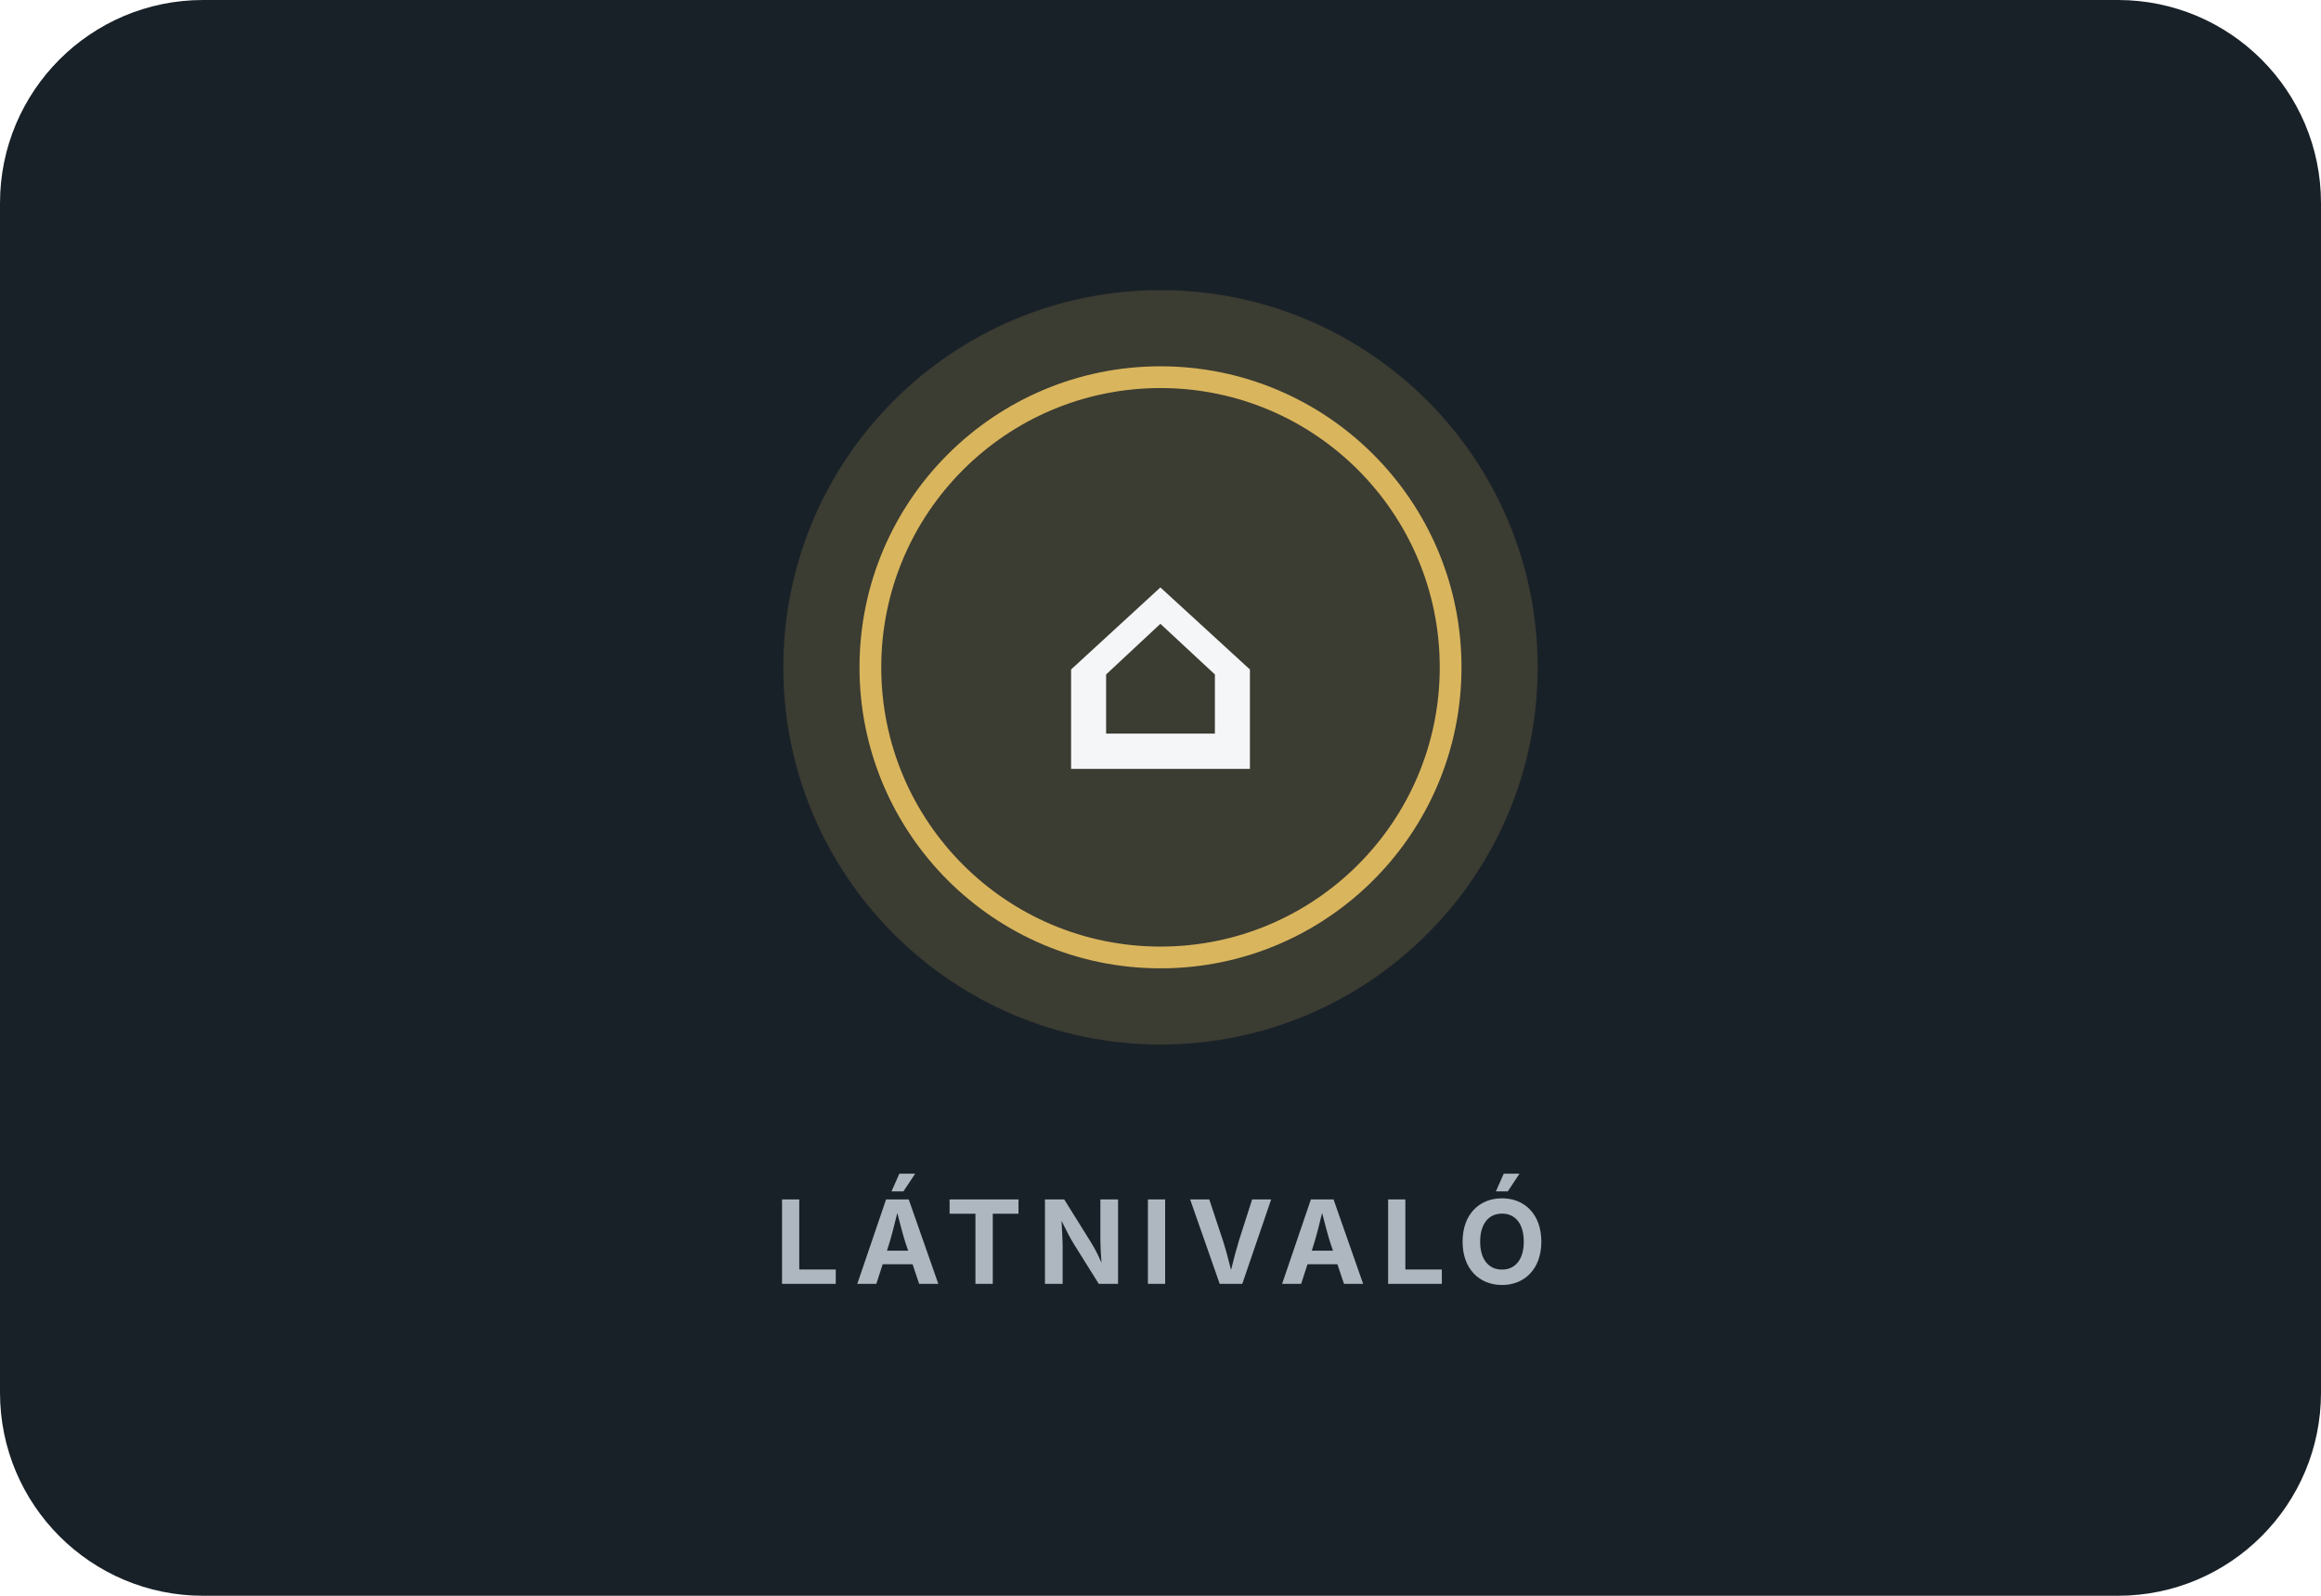
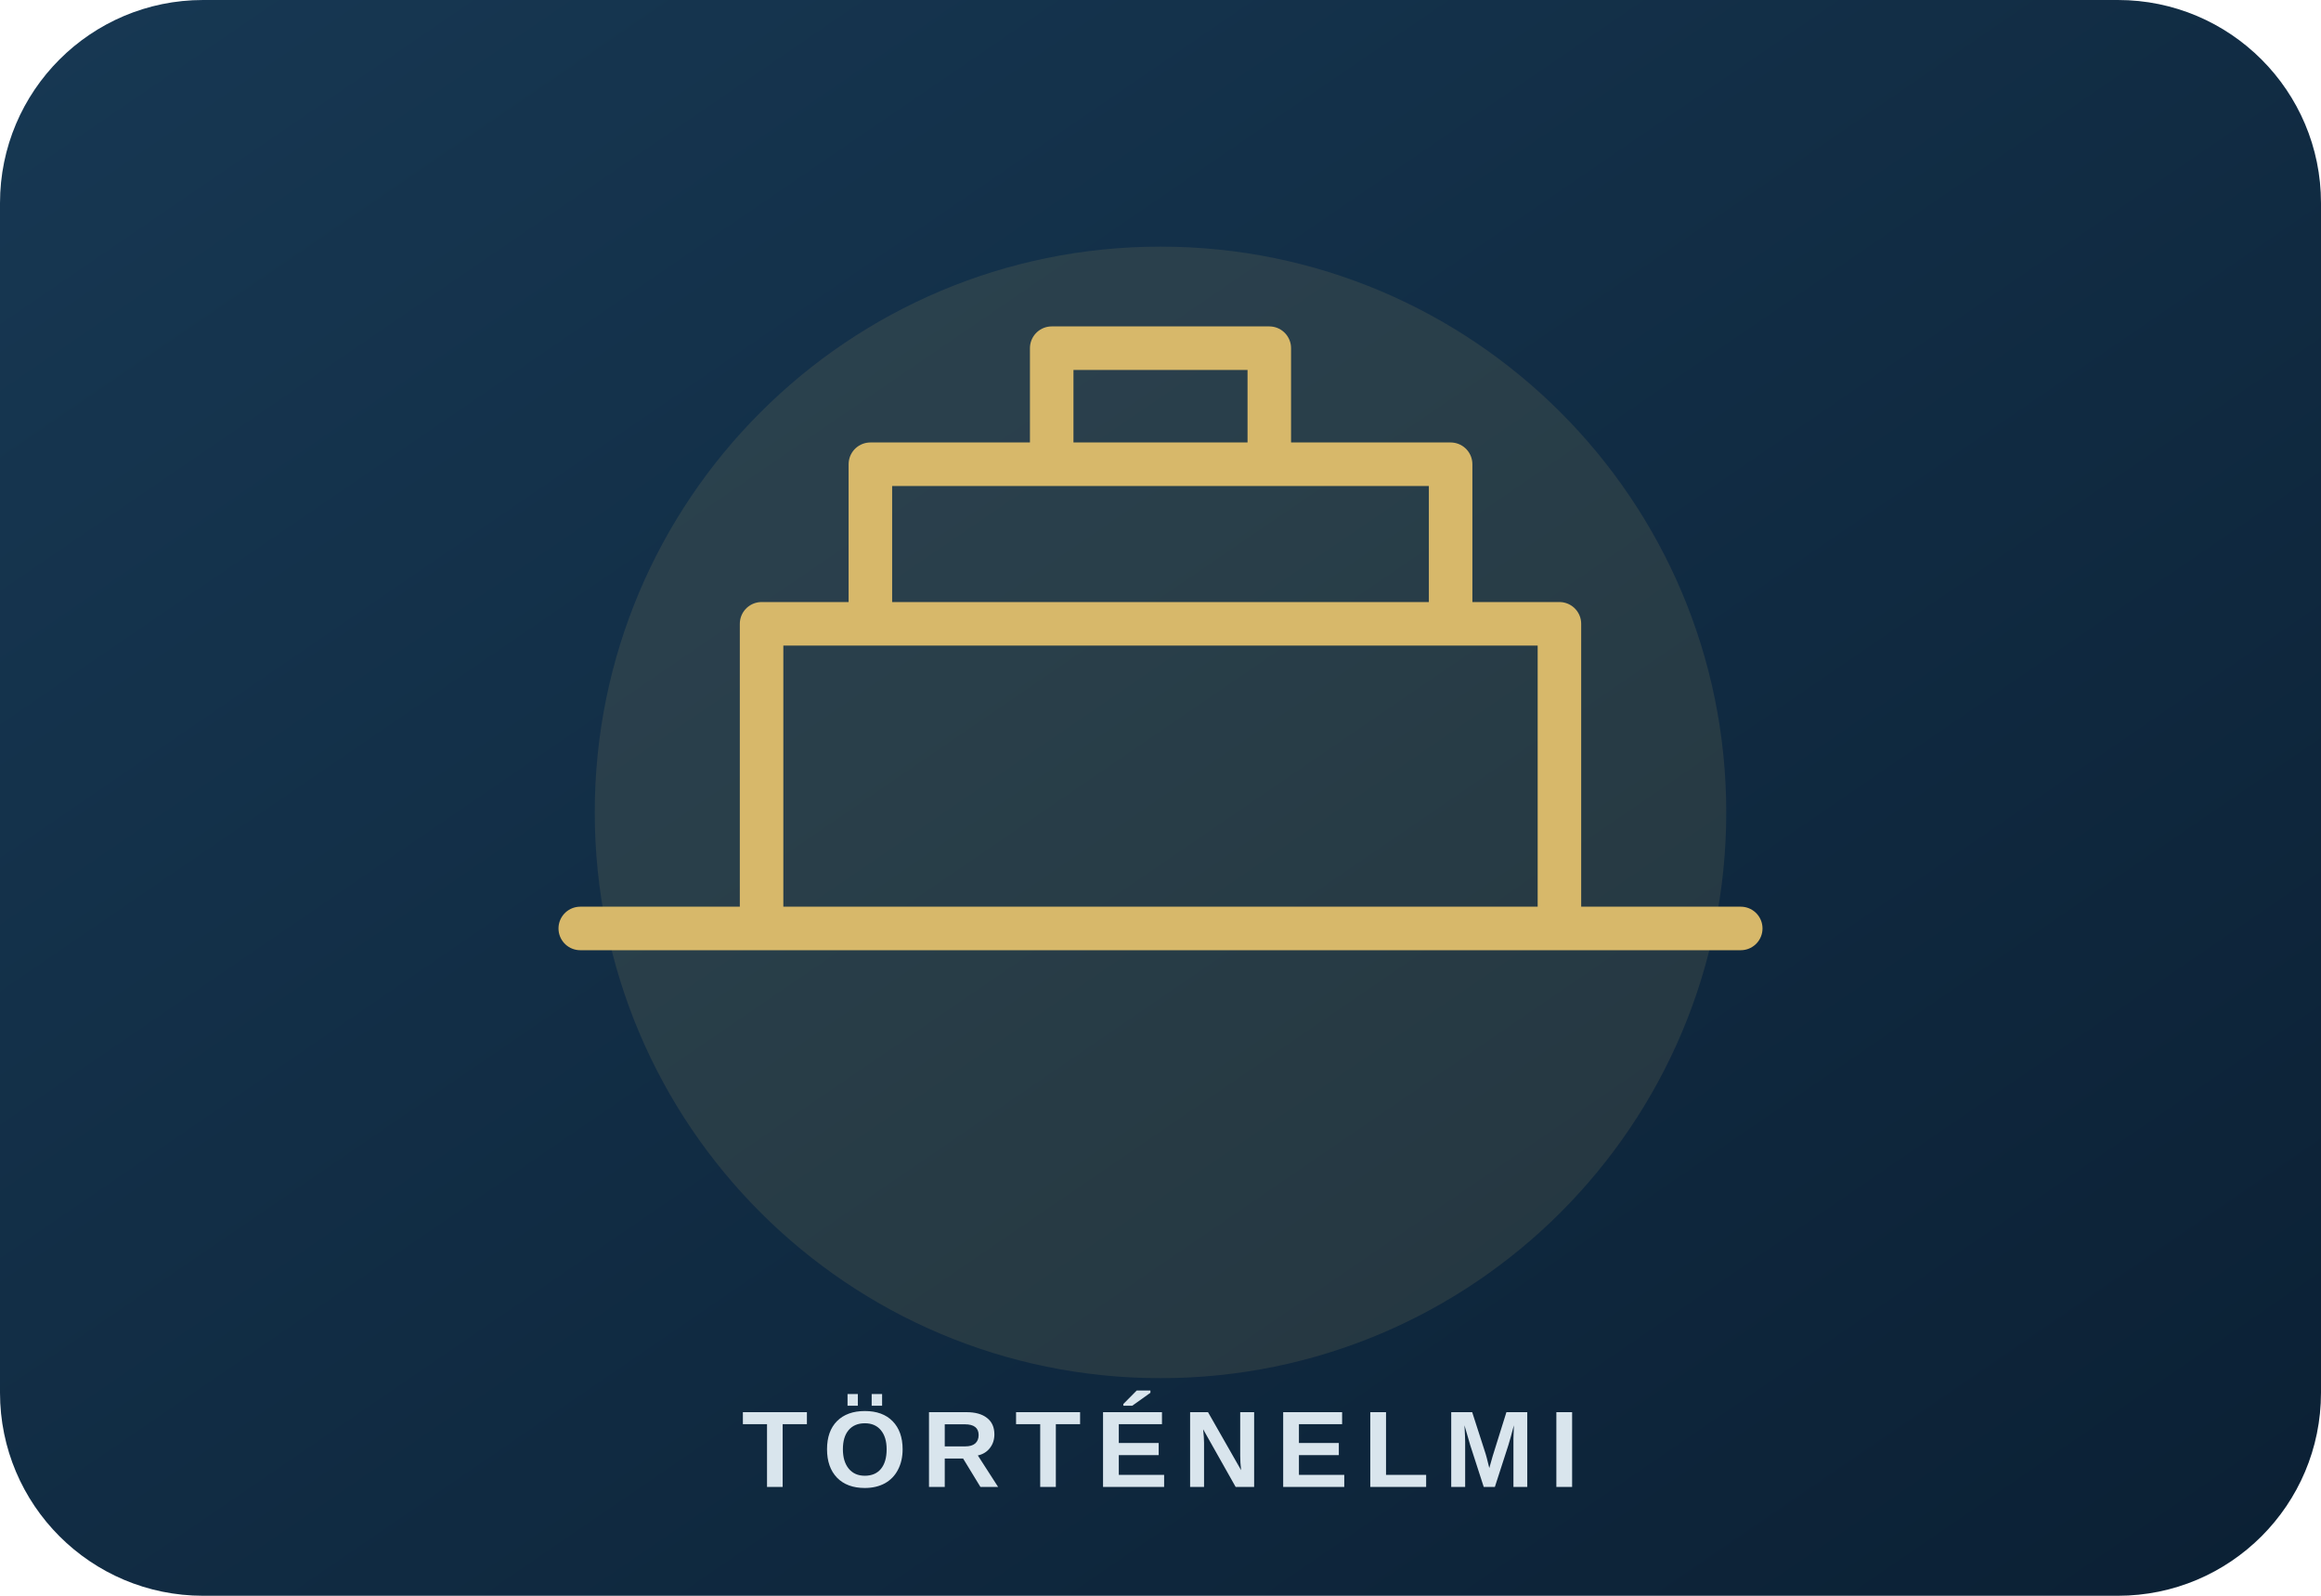
<svg xmlns="http://www.w3.org/2000/svg" width="320" height="220" viewBox="0 0 320 220">
-   <rect width="320" height="220" rx="28" fill="#192128" />
-   <circle cx="160" cy="92" r="52" fill="#d9b55d" opacity="0.18" />
-   <circle cx="160" cy="92" r="40" fill="none" stroke="#d9b55d" stroke-width="3" />
-   <text x="160" y="106" text-anchor="middle" font-family="-apple-system,BlinkMacSystemFont,Segoe UI,sans-serif" font-size="42" fill="#f4f6f7" font-weight="700">⌂</text>
-   <text x="160" y="177" text-anchor="middle" font-family="-apple-system,BlinkMacSystemFont,Segoe UI,sans-serif" font-size="16" letter-spacing="2" fill="#aeb7bf" font-weight="700">LÁTNIVALÓ</text>
+   <defs>
+     <linearGradient id="g" x1="0" y1="0" x2="1" y2="1">
+       <stop stop-color="#173853" />
+       <stop offset="1" stop-color="#0b2034" />
+     </linearGradient>
+   </defs>
+   <rect width="320" height="220" rx="28" fill="url(#g)" />
+   <circle cx="160" cy="112" r="78" fill="#d7b86a" opacity=".12" />
+   <g fill="none" stroke="#d7b86a" stroke-width="6" stroke-linecap="round" stroke-linejoin="round">
+     <path d="M80 128h160M105 128V86h110v42M120 86V64h80v22M145 64V48h30v16" />
+   </g>
+   <text x="160" y="205" text-anchor="middle" font-family="Arial,sans-serif" font-size="15" letter-spacing="2" fill="#d9e5ed" font-weight="700">TÖRTÉNELMI</text>
</svg>
